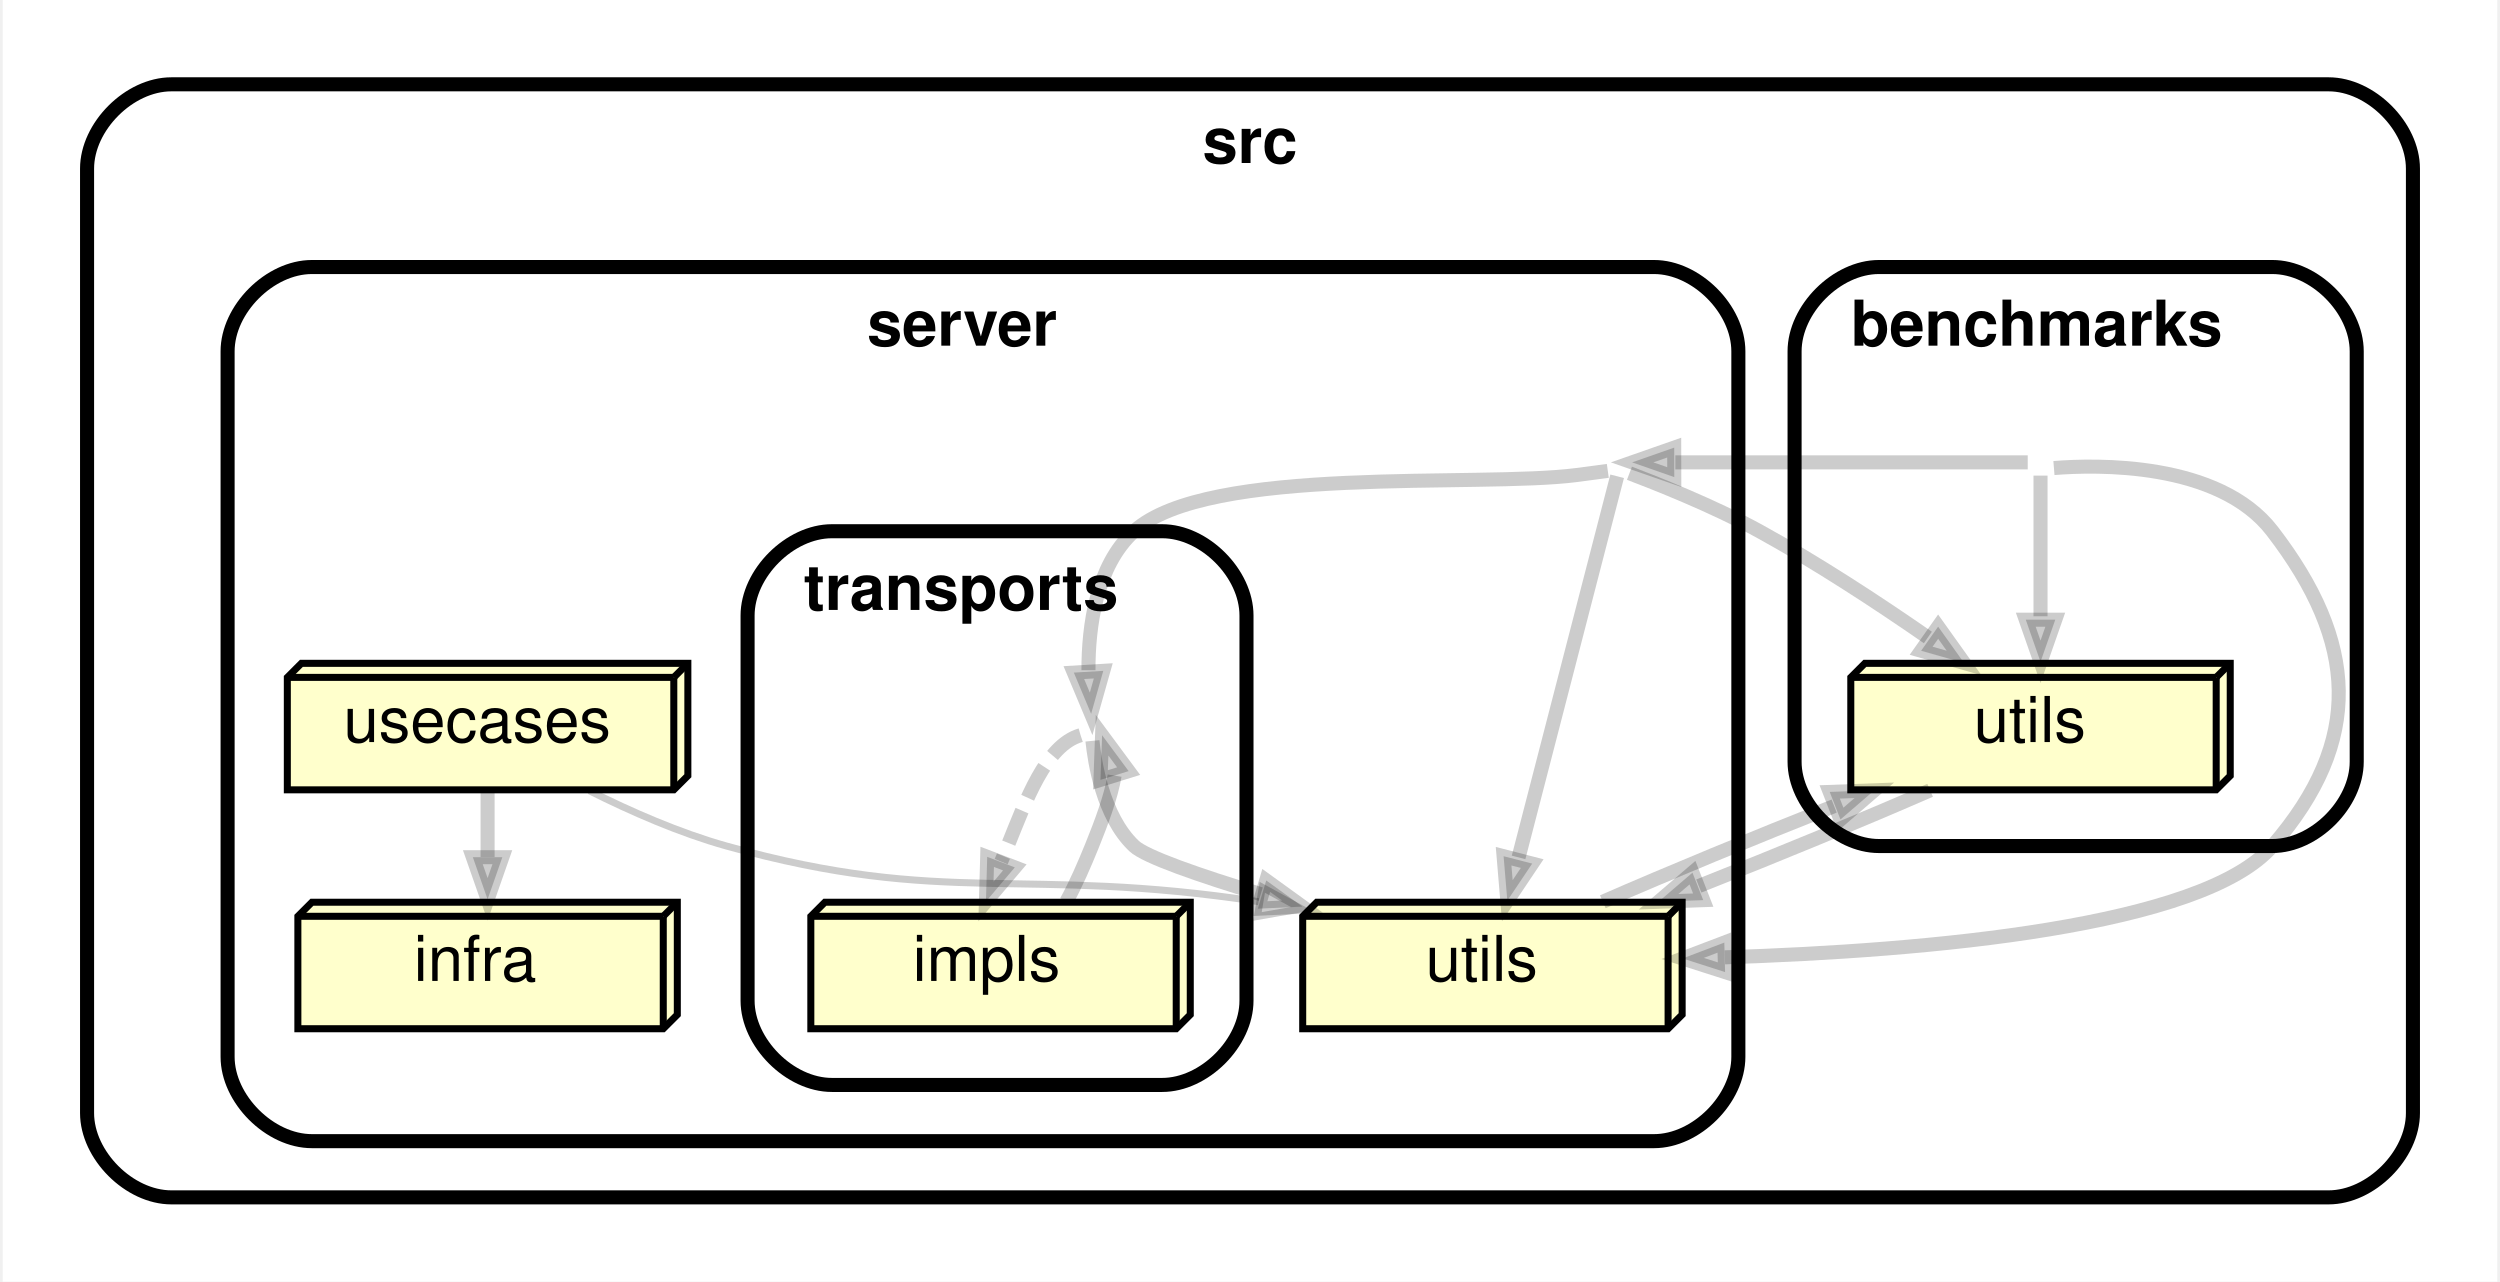
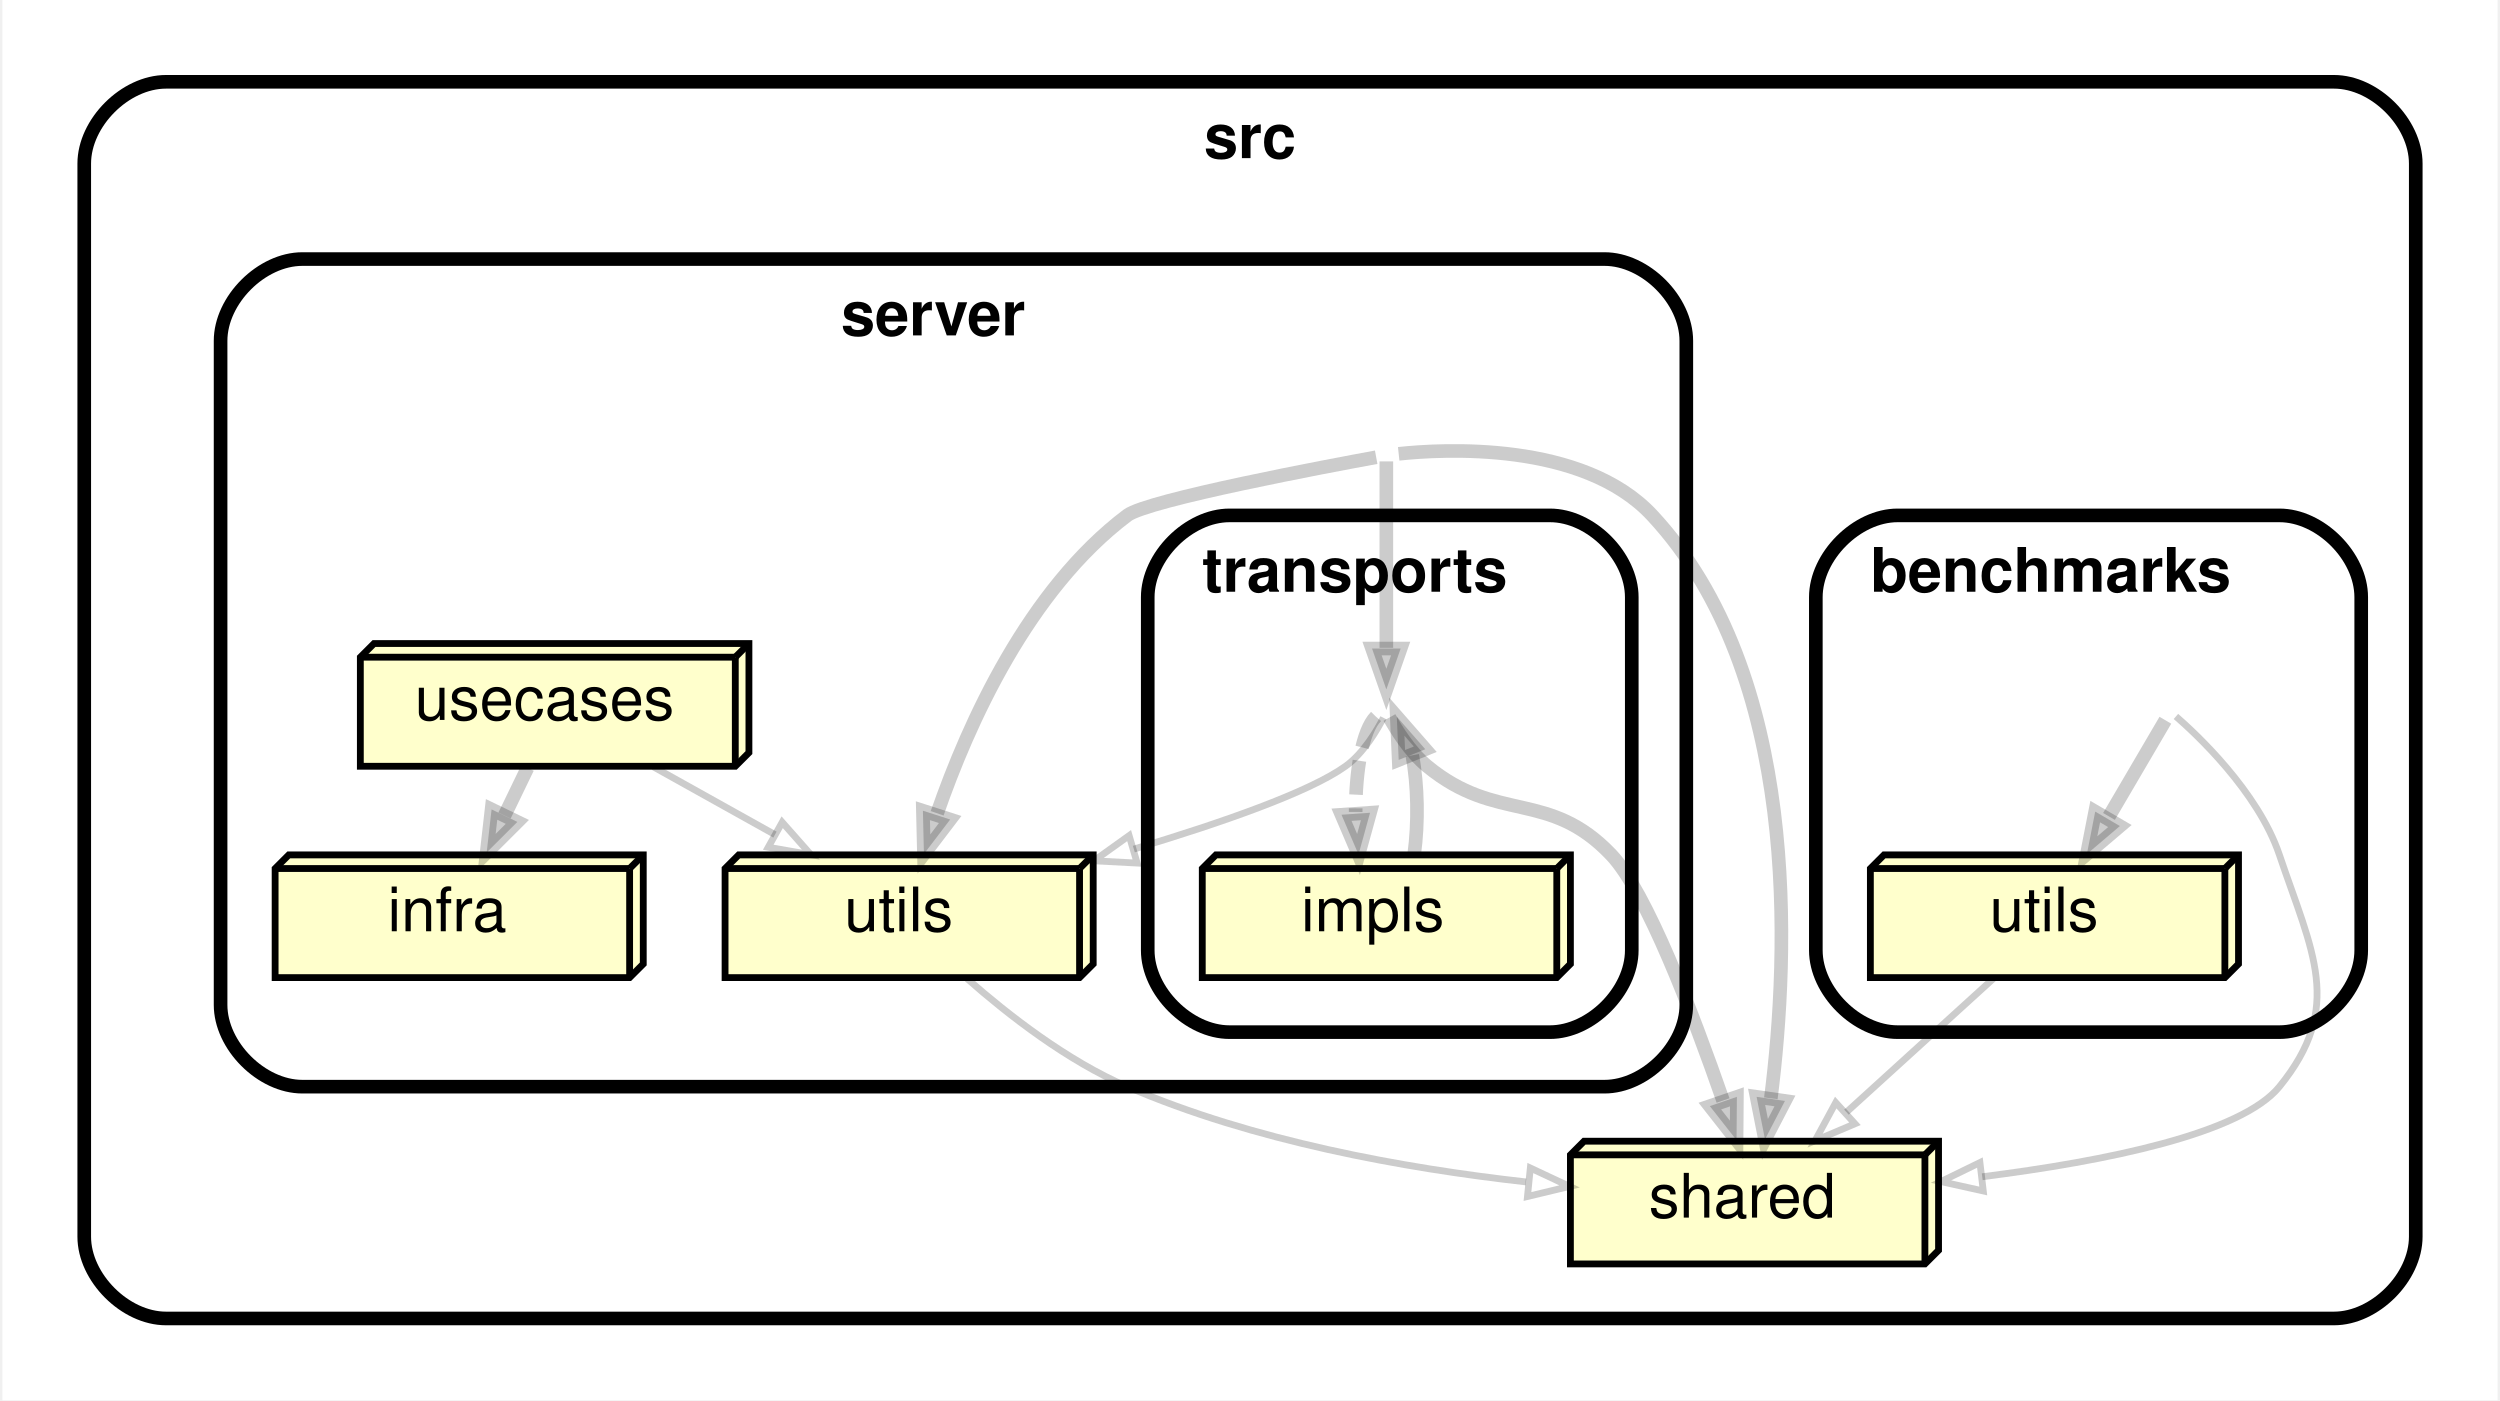
- <svg xmlns="http://www.w3.org/2000/svg" xmlns:xlink="http://www.w3.org/1999/xlink" width="355pt" height="182pt" viewBox="0.00 0.00 355.00 182.40">
-   <g id="graph0" class="graph" transform="scale(1 1) rotate(0) translate(4 178.4)">
-     <polygon fill="white" stroke="transparent" points="-4,4 -4,-178.4 351,-178.4 351,4 -4,4" />
+ <svg xmlns="http://www.w3.org/2000/svg" xmlns:xlink="http://www.w3.org/1999/xlink" width="366pt" height="205pt" viewBox="0.00 0.00 366.00 205.40">
+   <g id="graph0" class="graph" transform="scale(1 1) rotate(0) translate(4 201.4)">
+     <polygon fill="white" stroke="transparent" points="-4,4 -4,-201.4 362,-201.4 362,4 -4,4" />
    <g id="clust1" class="cluster">
-       <path fill="#ffffff" stroke="black" stroke-width="2" d="M20,-8C20,-8 327,-8 327,-8 333,-8 339,-14 339,-20 339,-20 339,-154.4 339,-154.4 339,-160.4 333,-166.4 327,-166.4 327,-166.4 20,-166.4 20,-166.4 14,-166.4 8,-160.4 8,-154.4 8,-154.4 8,-20 8,-20 8,-14 14,-8 20,-8" />
-       <text text-anchor="middle" x="173.5" y="-155.2" font-family="Helvetica,sans-Serif" font-weight="bold" font-size="9.00">src</text>
+       <path fill="#ffffff" stroke="black" stroke-width="2" d="M20,-8C20,-8 338,-8 338,-8 344,-8 350,-14 350,-20 350,-20 350,-177.4 350,-177.4 350,-183.4 344,-189.4 338,-189.4 338,-189.4 20,-189.4 20,-189.4 14,-189.4 8,-183.4 8,-177.4 8,-177.4 8,-20 8,-20 8,-14 14,-8 20,-8" />
+       <text text-anchor="middle" x="179" y="-178.2" font-family="Helvetica,sans-Serif" font-weight="bold" font-size="9.00">src</text>
    </g>
    <g id="clust2" class="cluster">
-       <path fill="#ffffff" stroke="black" stroke-width="2" d="M263,-58C263,-58 319,-58 319,-58 325,-58 331,-64 331,-70 331,-70 331,-128.4 331,-128.4 331,-134.4 325,-140.4 319,-140.4 319,-140.4 263,-140.4 263,-140.4 257,-140.4 251,-134.4 251,-128.4 251,-128.4 251,-70 251,-70 251,-64 257,-58 263,-58" />
-       <text text-anchor="start" x="259" y="-129.2" font-family="Helvetica,sans-Serif" font-weight="bold" font-size="9.00">benchmarks</text>
+       <path fill="#ffffff" stroke="black" stroke-width="2" d="M274,-50C274,-50 330,-50 330,-50 336,-50 342,-56 342,-62 342,-62 342,-113.8 342,-113.8 342,-119.8 336,-125.8 330,-125.8 330,-125.8 274,-125.8 274,-125.8 268,-125.8 262,-119.8 262,-113.8 262,-113.8 262,-62 262,-62 262,-56 268,-50 274,-50" />
+       <text text-anchor="start" x="270" y="-114.6" font-family="Helvetica,sans-Serif" font-weight="bold" font-size="9.00">benchmarks</text>
    </g>
    <g id="clust3" class="cluster">
-       <path fill="#ffffff" stroke="black" stroke-width="2" d="M40,-16C40,-16 231,-16 231,-16 237,-16 243,-22 243,-28 243,-28 243,-128.4 243,-128.4 243,-134.4 237,-140.4 231,-140.4 231,-140.4 40,-140.4 40,-140.4 34,-140.4 28,-134.4 28,-128.4 28,-128.4 28,-28 28,-28 28,-22 34,-16 40,-16" />
-       <text text-anchor="start" x="119" y="-129.2" font-family="Helvetica,sans-Serif" font-weight="bold" font-size="9.00">server</text>
+       <path fill="#ffffff" stroke="black" stroke-width="2" d="M40,-42C40,-42 231,-42 231,-42 237,-42 243,-48 243,-54 243,-54 243,-151.4 243,-151.4 243,-157.4 237,-163.4 231,-163.4 231,-163.4 40,-163.4 40,-163.4 34,-163.4 28,-157.4 28,-151.4 28,-151.4 28,-54 28,-54 28,-48 34,-42 40,-42" />
+       <text text-anchor="start" x="119" y="-152.2" font-family="Helvetica,sans-Serif" font-weight="bold" font-size="9.00">server</text>
    </g>
    <g id="clust4" class="cluster">
-       <path fill="#ffffff" stroke="black" stroke-width="2" d="M114,-24C114,-24 161,-24 161,-24 167,-24 173,-30 173,-36 173,-36 173,-90.8 173,-90.8 173,-96.8 167,-102.8 161,-102.8 161,-102.8 114,-102.8 114,-102.8 108,-102.8 102,-96.8 102,-90.8 102,-90.8 102,-36 102,-36 102,-30 108,-24 114,-24" />
-       <text text-anchor="start" x="110" y="-91.6" font-family="Helvetica,sans-Serif" font-weight="bold" font-size="9.00">transports</text>
+       <path fill="#ffffff" stroke="black" stroke-width="2" d="M176,-50C176,-50 223,-50 223,-50 229,-50 235,-56 235,-62 235,-62 235,-113.8 235,-113.8 235,-119.8 229,-125.8 223,-125.8 223,-125.8 176,-125.8 176,-125.8 170,-125.8 164,-119.8 164,-113.8 164,-113.8 164,-62 164,-62 164,-56 170,-50 176,-50" />
+       <text text-anchor="start" x="172" y="-114.6" font-family="Helvetica,sans-Serif" font-weight="bold" font-size="9.00">transports</text>
    </g>
    <g id="node3" class="node">
      <g id="a_node3">
-         <a xlink:href="src/server/utils" xlink:title="utils">
-           <polygon fill="#ffffcc" stroke="black" points="235,-50 183,-50 181,-48 181,-32 233,-32 235,-34 235,-50" />
-           <polyline fill="none" stroke="black" points="233,-48 181,-48 " />
-           <polyline fill="none" stroke="black" points="233,-48 233,-32 " />
-           <polyline fill="none" stroke="black" points="233,-48 235,-50 " />
-           <text text-anchor="start" x="198.5" y="-38.8" font-family="Helvetica,sans-Serif" font-size="9.00">utils</text>
+         <a xlink:href="src/shared" xlink:title="shared">
+           <polygon fill="#ffffcc" stroke="black" points="280,-34 228,-34 226,-32 226,-16 278,-16 280,-18 280,-34" />
+           <polyline fill="none" stroke="black" points="278,-32 226,-32 " />
+           <polyline fill="none" stroke="black" points="278,-32 278,-16 " />
+           <polyline fill="none" stroke="black" points="278,-32 280,-34 " />
+           <text text-anchor="start" x="237.5" y="-22.8" font-family="Helvetica,sans-Serif" font-size="9.00">shared</text>
        </a>
      </g>
    </g>
    <g id="edge1" class="edge">
-       <path fill="none" stroke="#000000" stroke-width="2" stroke-opacity="0.2" d="M287.91,-111.79C293.74,-112.26 311.34,-112.77 319,-102.8 331.13,-87.01 332.04,-73.05 319,-58 309.06,-46.53 270.06,-43.09 241.08,-42.16" />
-       <polygon fill="#000000" fill-opacity="0.2" stroke="#000000" stroke-width="2" stroke-opacity="0.2" points="241.11,-40.06 235.06,-42 241,-44.26 241.11,-40.06" />
+       <path fill="none" stroke="#000000" stroke-opacity="0.2" d="M314.82,-96.31C317.62,-93.88 326.83,-85.38 330,-76 334.83,-61.68 339.54,-53.72 330,-42 324.39,-35.1 304.55,-31.08 286.41,-28.79" />
+       <polygon fill="none" stroke="#000000" stroke-opacity="0.2" points="286.56,-26.7 280.35,-28.08 286.07,-30.87 286.56,-26.7" />
    </g>
    <g id="node4" class="node">
      <g id="a_node4">
        <a xlink:href="src/benchmarks/utils" xlink:title="utils">
-           <polygon fill="#ffffcc" stroke="black" points="313,-84 261,-84 259,-82 259,-66 311,-66 313,-68 313,-84" />
-           <polyline fill="none" stroke="black" points="311,-82 259,-82 " />
-           <polyline fill="none" stroke="black" points="311,-82 311,-66 " />
-           <polyline fill="none" stroke="black" points="311,-82 313,-84 " />
-           <text text-anchor="start" x="276.5" y="-72.8" font-family="Helvetica,sans-Serif" font-size="9.00">utils</text>
+           <polygon fill="#ffffcc" stroke="black" points="324,-76 272,-76 270,-74 270,-58 322,-58 324,-60 324,-76" />
+           <polyline fill="none" stroke="black" points="322,-74 270,-74 " />
+           <polyline fill="none" stroke="black" points="322,-74 322,-58 " />
+           <polyline fill="none" stroke="black" points="322,-74 324,-76 " />
+           <text text-anchor="start" x="287.5" y="-64.8" font-family="Helvetica,sans-Serif" font-size="9.00">utils</text>
        </a>
      </g>
    </g>
    <g id="edge2" class="edge">
-       <path fill="none" stroke="#000000" stroke-width="2" stroke-opacity="0.2" d="M286,-110.72C286,-107.91 286,-98.85 286,-90.7" />
-       <polygon fill="#000000" fill-opacity="0.2" stroke="#000000" stroke-width="2" stroke-opacity="0.2" points="288.1,-90.21 286,-84.21 283.9,-90.21 288.1,-90.21" />
+       <path fill="none" stroke="#000000" stroke-width="2" stroke-opacity="0.2" d="M313.27,-95.75C311.8,-93.25 308.35,-87.36 305,-81.64" />
+       <polygon fill="#000000" fill-opacity="0.2" stroke="#000000" stroke-width="2" stroke-opacity="0.2" points="306.6,-80.23 301.76,-76.12 302.98,-82.35 306.6,-80.23" />
    </g>
    <g id="edge3" class="edge">
-       <path fill="none" stroke="#000000" stroke-width="2" stroke-opacity="0.2" d="M284.18,-112.6C267.47,-112.6 250.75,-112.6 234.03,-112.6" />
-       <polygon fill="#000000" fill-opacity="0.2" stroke="#000000" stroke-width="2" stroke-opacity="0.2" points="233.88,-110.5 227.88,-112.6 233.87,-114.7 233.88,-110.5" />
+       <path fill="none" stroke="#000000" stroke-opacity="0.2" d="M288.1,-57.91C281.89,-52.27 273.51,-44.64 266.49,-38.26" />
+       <polygon fill="none" stroke="#000000" stroke-opacity="0.2" points="267.74,-36.56 261.89,-34.08 264.92,-39.67 267.74,-36.56" />
+     </g>
+     <g id="edge6" class="edge">
+       <path fill="none" stroke="#000000" stroke-width="2" stroke-opacity="0.2" d="M200.81,-134.83C207.05,-135.5 227.79,-136.78 238,-125.8 259.73,-102.43 258.13,-61.79 255.4,-40.29" />
+       <polygon fill="#000000" fill-opacity="0.2" stroke="#000000" stroke-width="2" stroke-opacity="0.2" points="257.47,-39.91 254.54,-34.27 253.31,-40.51 257.47,-39.91" />
+     </g>
+     <g id="edge4" class="edge">
+       <path fill="none" stroke="#000000" stroke-width="2" stroke-opacity="0.2" d="M199,-133.72C199,-130.01 199,-115.42 199,-106.37" />
+       <polygon fill="#000000" fill-opacity="0.2" stroke="#000000" stroke-width="2" stroke-opacity="0.2" points="201.1,-106.27 199,-100.27 196.9,-106.27 201.1,-106.27" />
+     </g>
+     <g id="node7" class="node">
+       <g id="a_node7">
+         <a xlink:href="src/server/utils" xlink:title="utils">
+           <polygon fill="#ffffcc" stroke="black" points="156,-76 104,-76 102,-74 102,-58 154,-58 156,-60 156,-76" />
+           <polyline fill="none" stroke="black" points="154,-74 102,-74 " />
+           <polyline fill="none" stroke="black" points="154,-74 154,-58 " />
+           <polyline fill="none" stroke="black" points="154,-74 156,-76 " />
+           <text text-anchor="start" x="119.5" y="-64.8" font-family="Helvetica,sans-Serif" font-size="9.00">utils</text>
+         </a>
+       </g>
+     </g>
+     <g id="edge5" class="edge">
+       <path fill="none" stroke="#000000" stroke-width="2" stroke-opacity="0.2" d="M197.51,-134.33C190.85,-133.11 164.03,-128.08 161,-125.8 146.52,-114.88 137.72,-95.4 133.11,-82.1" />
+       <polygon fill="#000000" fill-opacity="0.2" stroke="#000000" stroke-width="2" stroke-opacity="0.2" points="135.02,-81.19 131.17,-76.13 131.02,-82.48 135.02,-81.19" />
+     </g>
+     <g id="edge8" class="edge">
+       <path fill="none" stroke="#000000" stroke-width="2" stroke-opacity="0.2" d="M199.45,-96.15C200.34,-94.56 202.42,-91.12 205,-89 215.29,-80.54 222.83,-85.66 232,-76 237.13,-70.6 243.93,-52.8 248.39,-39.97" />
+       <polygon fill="#000000" fill-opacity="0.2" stroke="#000000" stroke-width="2" stroke-opacity="0.2" points="250.42,-40.51 250.37,-34.15 246.45,-39.15 250.42,-40.51" />
+     </g>
+     <g id="edge9" class="edge">
+       <path fill="none" stroke="#000000" stroke-opacity="0.2" d="M198.57,-96.11C197.73,-94.47 195.71,-90.94 193,-89 187.68,-85.19 174.79,-80.7 161.96,-76.85" />
+       <polygon fill="none" stroke="#000000" stroke-opacity="0.2" points="162.45,-74.8 156.1,-75.13 161.27,-78.83 162.45,-74.8" />
+     </g>
+     <g id="node9" class="node">
+       <g id="a_node9">
+         <a xlink:href="src/server/transports/impls" xlink:title="impls">
+           <polygon fill="#ffffcc" stroke="black" points="226,-76 174,-76 172,-74 172,-58 224,-58 226,-60 226,-76" />
+           <polyline fill="none" stroke="black" points="224,-74 172,-74 " />
+           <polyline fill="none" stroke="black" points="224,-74 224,-58 " />
+           <polyline fill="none" stroke="black" points="224,-74 226,-76 " />
+           <text text-anchor="start" x="186.5" y="-64.8" font-family="Helvetica,sans-Serif" font-size="9.00">impls</text>
+         </a>
+       </g>
+     </g>
+     <g id="edge7" class="edge">
+       <path fill="none" stroke="#000000" stroke-width="2" stroke-dasharray="5,2" stroke-opacity="0.2" d="M197.47,-96.28C195.47,-94.26 194.48,-88.26 194.5,-82.3" />
+       <polygon fill="#000000" fill-opacity="0.2" stroke="#000000" stroke-width="2" stroke-opacity="0.2" points="196.61,-82.18 194.92,-76.05 192.42,-81.89 196.61,-82.18" />
    </g>
    <g id="edge13" class="edge">
-       <path fill="none" stroke="#000000" stroke-width="2" stroke-opacity="0.2" d="M223.71,-50.07C233.17,-54.2 245.45,-59.28 256.63,-63.69" />
-       <polygon fill="#000000" fill-opacity="0.2" stroke="#000000" stroke-width="2" stroke-opacity="0.2" points="256,-65.7 262.35,-65.93 257.53,-61.78 256,-65.7" />
-     </g>
-     <g id="edge4" class="edge">
-       <path fill="none" stroke="#000000" stroke-width="2" stroke-opacity="0.2" d="M270.29,-65.93C260.82,-61.79 248.54,-56.72 237.37,-52.31" />
-       <polygon fill="#000000" fill-opacity="0.2" stroke="#000000" stroke-width="2" stroke-opacity="0.2" points="238,-50.3 231.64,-50.07 236.47,-54.21 238,-50.3" />
-     </g>
-     <g id="edge6" class="edge">
-       <path fill="none" stroke="#000000" stroke-width="2" stroke-opacity="0.2" d="M225.75,-110.62C224.25,-104.82 216.47,-74.74 211.72,-56.38" />
-       <polygon fill="#000000" fill-opacity="0.2" stroke="#000000" stroke-width="2" stroke-opacity="0.2" points="213.66,-55.5 210.12,-50.22 209.59,-56.55 213.66,-55.5" />
-     </g>
-     <g id="edge5" class="edge">
-       <path fill="none" stroke="#000000" stroke-width="2" stroke-opacity="0.2" d="M227.5,-111.05C230.88,-109.77 239.35,-106.45 246,-102.8 254.17,-98.31 262.82,-92.64 269.97,-87.68" />
-       <polygon fill="#000000" fill-opacity="0.2" stroke="#000000" stroke-width="2" stroke-opacity="0.2" points="271.43,-89.22 275.12,-84.05 269.01,-85.79 271.43,-89.22" />
-     </g>
-     <g id="edge7" class="edge">
-       <path fill="none" stroke="#000000" stroke-width="2" stroke-opacity="0.2" d="M224.42,-111.39C223.21,-111.22 221.5,-111 220,-110.8 206.01,-108.98 167.44,-112.3 157,-102.8 151.57,-97.86 150.5,-89.16 150.51,-83.02" />
-       <polygon fill="#000000" fill-opacity="0.2" stroke="#000000" stroke-width="2" stroke-opacity="0.2" points="152.62,-82.93 150.89,-76.81 148.43,-82.68 152.62,-82.93" />
-     </g>
-     <g id="edge8" class="edge">
-       <path fill="none" stroke="#000000" stroke-width="2" stroke-opacity="0.2" d="M151.08,-72.97C151.36,-70.15 152.52,-62.24 157,-58 158.62,-56.47 166.19,-53.84 175.03,-51.15" />
-       <polygon fill="#000000" fill-opacity="0.2" stroke="#000000" stroke-width="2" stroke-opacity="0.2" points="175.81,-53.1 180.96,-49.38 174.61,-49.08 175.81,-53.1" />
+       <path fill="none" stroke="#000000" stroke-opacity="0.2" d="M137.52,-57.83C143.59,-52.48 152.2,-45.8 161,-42 179.42,-34.04 201.54,-30.04 219.48,-28.03" />
+       <polygon fill="none" stroke="#000000" stroke-opacity="0.2" points="220.12,-30.07 225.88,-27.37 219.7,-25.89 220.12,-30.07" />
    </g>
    <g id="node8" class="node">
      <g id="a_node8">
-         <a xlink:href="src/server/transports/impls" xlink:title="impls">
-           <polygon fill="#ffffcc" stroke="black" points="165,-50 113,-50 111,-48 111,-32 163,-32 165,-34 165,-50" />
-           <polyline fill="none" stroke="black" points="163,-48 111,-48 " />
-           <polyline fill="none" stroke="black" points="163,-48 163,-32 " />
-           <polyline fill="none" stroke="black" points="163,-48 165,-50 " />
-           <text text-anchor="start" x="125.5" y="-38.8" font-family="Helvetica,sans-Serif" font-size="9.00">impls</text>
-         </a>
-       </g>
-     </g>
-     <g id="edge9" class="edge">
-       <path fill="none" stroke="#000000" stroke-width="2" stroke-dasharray="5,2" stroke-opacity="0.2" d="M149.39,-73.77C144.41,-72.34 141.59,-64.38 139,-58 138.7,-57.27 138.4,-56.53 138.09,-55.78" />
-       <polygon fill="#000000" fill-opacity="0.2" stroke="#000000" stroke-width="2" stroke-opacity="0.2" points="140.03,-54.96 135.92,-50.1 136.1,-56.46 140.03,-54.96" />
-     </g>
-     <g id="node7" class="node">
-       <g id="a_node7">
        <a xlink:href="src/server/infra" xlink:title="infra">
-           <polygon fill="#ffffcc" stroke="black" points="92,-50 40,-50 38,-48 38,-32 90,-32 92,-34 92,-50" />
-           <polyline fill="none" stroke="black" points="90,-48 38,-48 " />
-           <polyline fill="none" stroke="black" points="90,-48 90,-32 " />
-           <polyline fill="none" stroke="black" points="90,-48 92,-50 " />
-           <text text-anchor="start" x="54.5" y="-38.8" font-family="Helvetica,sans-Serif" font-size="9.00">infra</text>
+           <polygon fill="#ffffcc" stroke="black" points="90,-76 38,-76 36,-74 36,-58 88,-58 90,-60 90,-76" />
+           <polyline fill="none" stroke="black" points="88,-74 36,-74 " />
+           <polyline fill="none" stroke="black" points="88,-74 88,-58 " />
+           <polyline fill="none" stroke="black" points="88,-74 90,-76 " />
+           <text text-anchor="start" x="52.5" y="-64.8" font-family="Helvetica,sans-Serif" font-size="9.00">infra</text>
        </a>
      </g>
    </g>
    <g id="edge10" class="edge">
-       <path fill="none" stroke="#000000" stroke-width="2" stroke-opacity="0.2" d="M147.37,-50.1C148.75,-52.62 149.95,-55.42 151,-58 152.33,-61.29 153.73,-65 154.23,-68.02" />
-       <polygon fill="#000000" fill-opacity="0.2" stroke="#000000" stroke-width="2" stroke-opacity="0.2" points="152.22,-67.42 152.45,-73.77 156.23,-68.66 152.22,-67.42" />
+       <path fill="none" stroke="#000000" stroke-width="2" stroke-opacity="0.2" d="M203.08,-76.05C203.72,-80.64 203.63,-86.32 202.8,-90.61" />
+       <polygon fill="#000000" fill-opacity="0.2" stroke="#000000" stroke-width="2" stroke-opacity="0.2" points="200.81,-89.93 200.53,-96.28 204.71,-91.5 200.81,-89.93" />
    </g>
-     <g id="node9" class="node">
-       <g id="a_node9">
+     <g id="node10" class="node">
+       <g id="a_node10">
        <a xlink:href="src/server/usecases" xlink:title="usecases">
-           <polygon fill="#ffffcc" stroke="black" points="93.5,-84 38.5,-84 36.5,-82 36.5,-66 91.5,-66 93.5,-68 93.5,-84" />
-           <polyline fill="none" stroke="black" points="91.5,-82 36.5,-82 " />
-           <polyline fill="none" stroke="black" points="91.5,-82 91.5,-66 " />
-           <polyline fill="none" stroke="black" points="91.5,-82 93.5,-84 " />
-           <text text-anchor="start" x="44.5" y="-72.8" font-family="Helvetica,sans-Serif" font-size="9.00">usecases</text>
+           <polygon fill="#ffffcc" stroke="black" points="105.5,-107 50.5,-107 48.5,-105 48.5,-89 103.5,-89 105.5,-91 105.5,-107" />
+           <polyline fill="none" stroke="black" points="103.5,-105 48.5,-105 " />
+           <polyline fill="none" stroke="black" points="103.5,-105 103.5,-89 " />
+           <polyline fill="none" stroke="black" points="103.5,-105 105.5,-107 " />
+           <text text-anchor="start" x="56.5" y="-95.8" font-family="Helvetica,sans-Serif" font-size="9.00">usecases</text>
        </a>
      </g>
    </g>
    <g id="edge11" class="edge">
-       <path fill="none" stroke="#000000" stroke-opacity="0.2" d="M79.48,-65.87C85.36,-62.92 92.34,-59.86 99,-58 130.33,-49.27 140.95,-55.23 174.72,-50.08" />
-       <polygon fill="none" stroke="#000000" stroke-opacity="0.2" points="175.25,-52.12 180.82,-49.07 174.56,-47.98 175.25,-52.12" />
+       <path fill="none" stroke="#000000" stroke-opacity="0.2" d="M91.48,-88.92C97.01,-85.84 103.4,-82.28 109.32,-78.97" />
+       <polygon fill="none" stroke="#000000" stroke-opacity="0.2" points="110.38,-80.79 114.59,-76.03 108.33,-77.12 110.38,-80.79" />
    </g>
    <g id="edge12" class="edge">
-       <path fill="none" stroke="#000000" stroke-width="2" stroke-opacity="0.2" d="M65,-65.93C65,-63.04 65,-59.69 65,-56.43" />
-       <polygon fill="#000000" fill-opacity="0.2" stroke="#000000" stroke-width="2" stroke-opacity="0.2" points="67.1,-56.41 65,-50.41 62.9,-56.41 67.1,-56.41" />
+       <path fill="none" stroke="#000000" stroke-width="2" stroke-opacity="0.2" d="M73.03,-88.77C71.97,-86.58 70.8,-84.16 69.65,-81.77" />
+       <polygon fill="#000000" fill-opacity="0.2" stroke="#000000" stroke-width="2" stroke-opacity="0.2" points="71.53,-80.84 67.03,-76.35 67.75,-82.67 71.53,-80.84" />
    </g>
  </g>
</svg>
